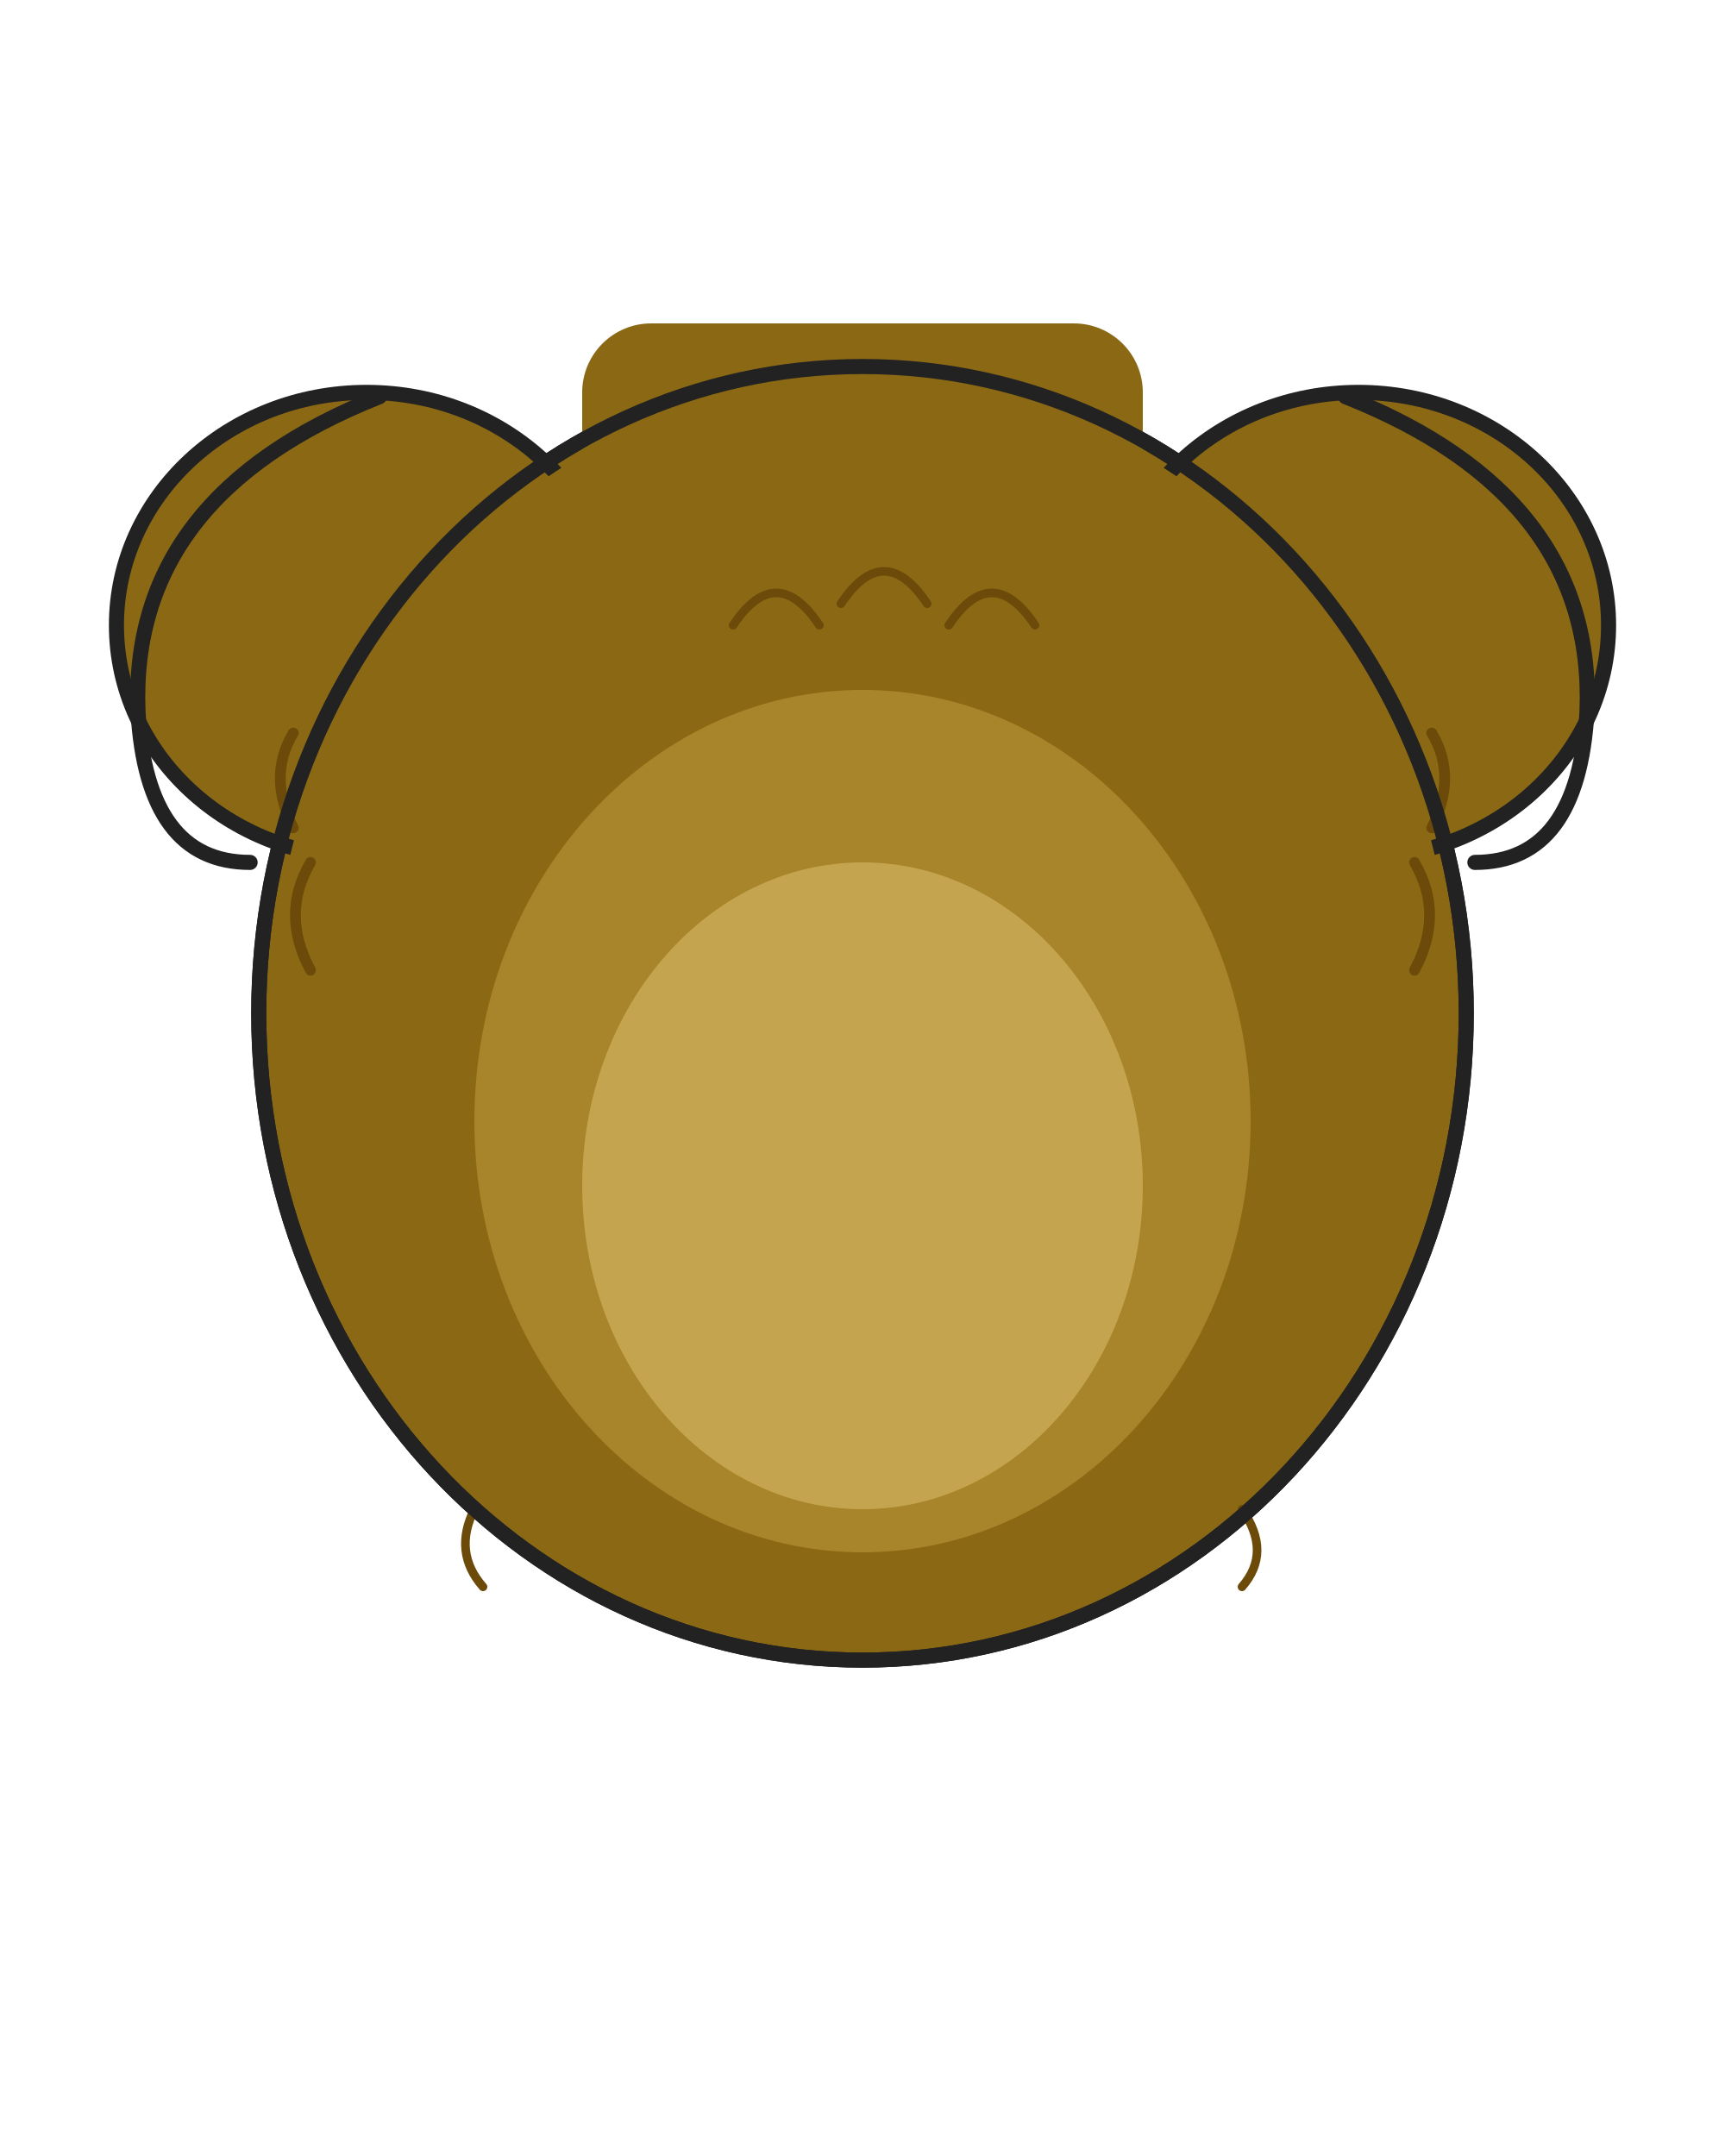
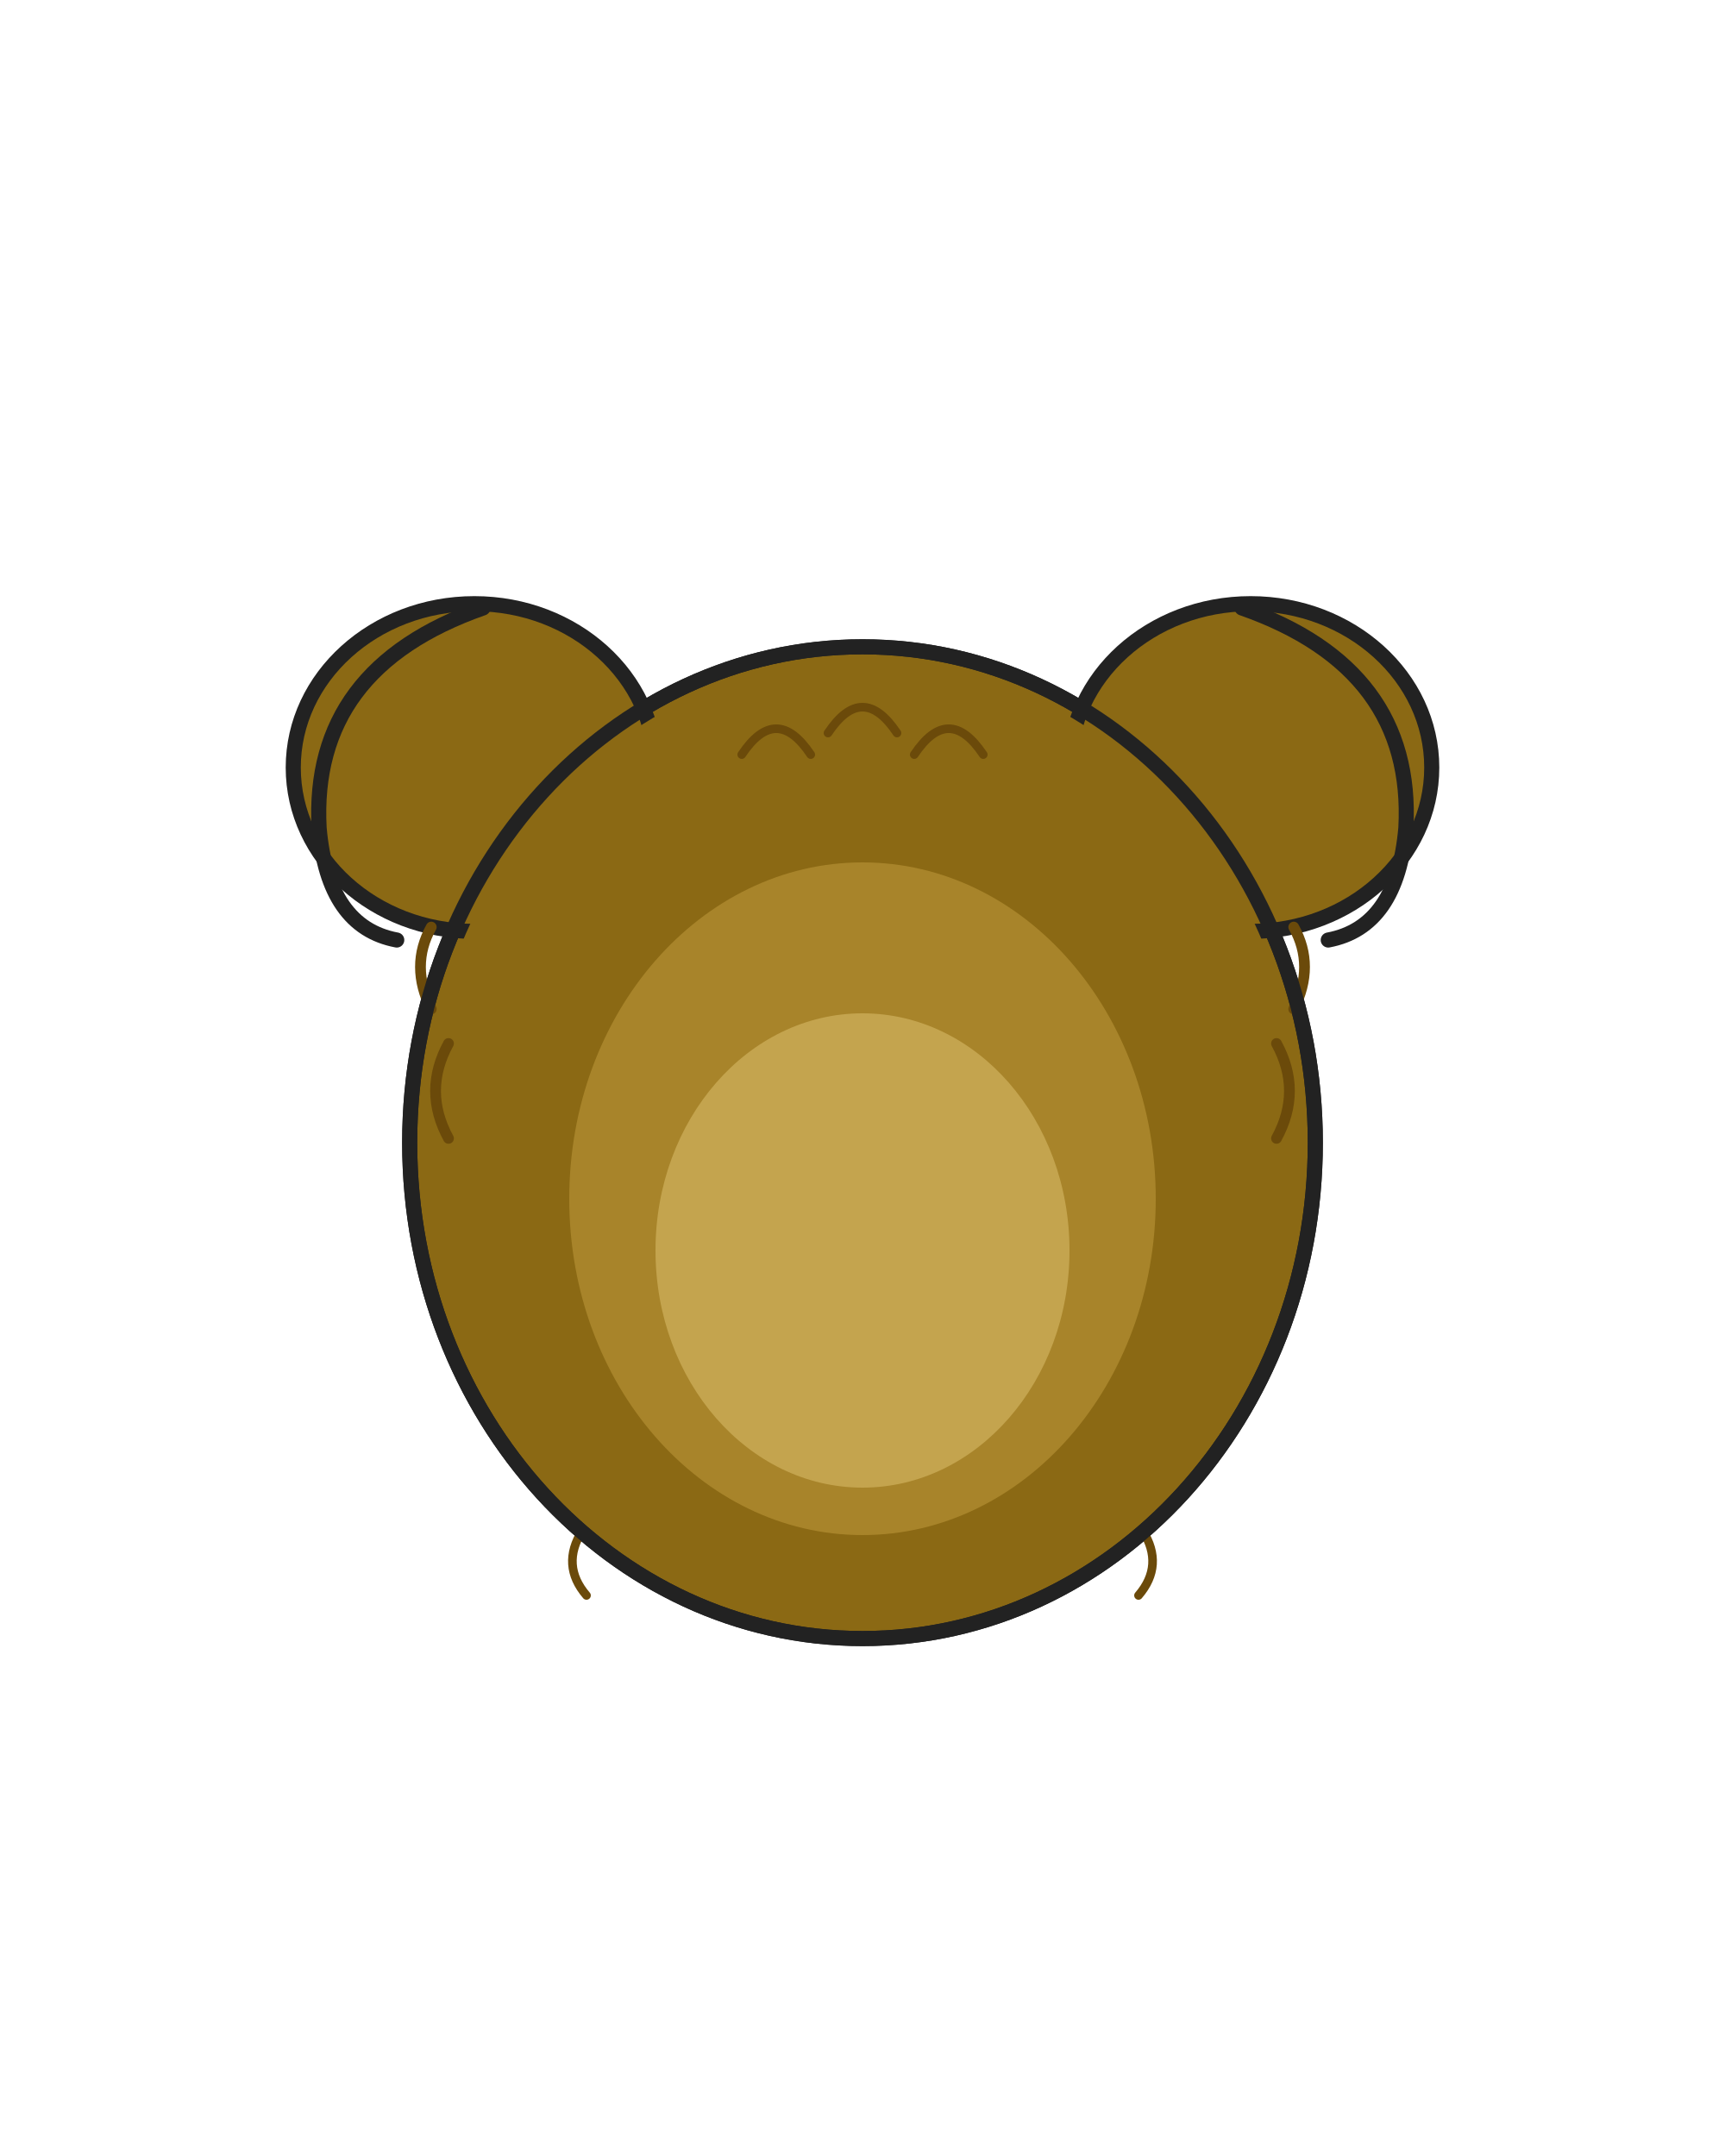
<svg xmlns="http://www.w3.org/2000/svg" viewBox="0 0 400 500">
-   <ellipse cx="200" cy="235" rx="140" ry="150" fill="#8B6914" stroke="#222" stroke-width="3.5" stroke-linejoin="round" />
-   <ellipse cx="85" cy="145" rx="58" ry="54" fill="#8B6914" stroke="#222" stroke-width="3.5" />
-   <ellipse cx="315" cy="145" rx="58" ry="54" fill="#8B6914" stroke="#222" stroke-width="3.5" />
-   <rect x="135" y="75" width="130" height="65" rx="16" fill="#8B6914" stroke="none" />
-   <ellipse cx="200" cy="235" rx="137" ry="147" fill="#8B6914" stroke="none" />
-   <ellipse cx="200" cy="260" rx="90" ry="100" fill="#A8842A" stroke="none" />
-   <ellipse cx="200" cy="275" rx="65" ry="75" fill="#C4A44E" stroke="none" />
-   <path d="M68 170 Q62 180 68 192" fill="none" stroke="#6B4A0A" stroke-width="2.5" stroke-linecap="round" />
-   <path d="M72 200 Q65 212 72 225" fill="none" stroke="#6B4A0A" stroke-width="2.5" stroke-linecap="round" />
-   <path d="M332 170 Q338 180 332 192" fill="none" stroke="#6B4A0A" stroke-width="2.5" stroke-linecap="round" />
-   <path d="M328 200 Q335 212 328 225" fill="none" stroke="#6B4A0A" stroke-width="2.5" stroke-linecap="round" />
-   <path d="M170 145 Q180 130 190 145" fill="none" stroke="#6B4A0A" stroke-width="2" stroke-linecap="round" />
-   <path d="M195 140 Q205 125 215 140" fill="none" stroke="#6B4A0A" stroke-width="2" stroke-linecap="round" />
-   <path d="M220 145 Q230 130 240 145" fill="none" stroke="#6B4A0A" stroke-width="2" stroke-linecap="round" />
-   <path d="M110 350 Q105 360 112 368" fill="none" stroke="#6B4A0A" stroke-width="2" stroke-linecap="round" />
-   <path d="M288 350 Q295 360 288 368" fill="none" stroke="#6B4A0A" stroke-width="2" stroke-linecap="round" />
-   <ellipse cx="200" cy="235" rx="140" ry="150" fill="none" stroke="#222" stroke-width="3.5" stroke-linejoin="round" />
-   <path d="M88 92 Q30 115 32 165 Q34 200 58 200" fill="none" stroke="#222" stroke-width="3.5" stroke-linecap="round" />
-   <path d="M312 92 Q370 115 368 165 Q366 200 342 200" fill="none" stroke="#222" stroke-width="3.5" stroke-linecap="round" />
+   <ellipse cx="200" cy="265" rx="105" ry="115" fill="#8B6914" stroke="#222" stroke-width="3.5" stroke-linejoin="round" />
+   <ellipse cx="110" cy="178" rx="42" ry="38" fill="#8B6914" stroke="#222" stroke-width="3.5" />
+   <ellipse cx="290" cy="178" rx="42" ry="38" fill="#8B6914" stroke="#222" stroke-width="3.5" />
+   <ellipse cx="200" cy="265" rx="102" ry="112" fill="#8B6914" stroke="none" />
+   <ellipse cx="200" cy="278" rx="68" ry="78" fill="#A8842A" stroke="none" />
+   <ellipse cx="200" cy="290" rx="48" ry="55" fill="#C4A44E" stroke="none" />
+   <path d="M100 215 Q95 224 100 234" fill="none" stroke="#6B4A0A" stroke-width="2.5" stroke-linecap="round" />
+   <path d="M104 242 Q98 253 104 264" fill="none" stroke="#6B4A0A" stroke-width="2.5" stroke-linecap="round" />
+   <path d="M300 215 Q305 224 300 234" fill="none" stroke="#6B4A0A" stroke-width="2.5" stroke-linecap="round" />
+   <path d="M296 242 Q302 253 296 264" fill="none" stroke="#6B4A0A" stroke-width="2.5" stroke-linecap="round" />
+   <path d="M172 175 Q180 163 188 175" fill="none" stroke="#6B4A0A" stroke-width="2" stroke-linecap="round" />
+   <path d="M192 170 Q200 158 208 170" fill="none" stroke="#6B4A0A" stroke-width="2" stroke-linecap="round" />
+   <path d="M212 175 Q220 163 228 175" fill="none" stroke="#6B4A0A" stroke-width="2" stroke-linecap="round" />
+   <path d="M135 355 Q130 363 136 370" fill="none" stroke="#6B4A0A" stroke-width="2" stroke-linecap="round" />
+   <path d="M265 355 Q270 363 264 370" fill="none" stroke="#6B4A0A" stroke-width="2" stroke-linecap="round" />
+   <ellipse cx="200" cy="265" rx="105" ry="115" fill="none" stroke="#222" stroke-width="3.5" stroke-linejoin="round" />
+   <path d="M112 141 Q72 155 74 192 Q76 215 92 218" fill="none" stroke="#222" stroke-width="3.5" stroke-linecap="round" />
+   <path d="M288 141 Q328 155 326 192 Q324 215 308 218" fill="none" stroke="#222" stroke-width="3.5" stroke-linecap="round" />
</svg>
